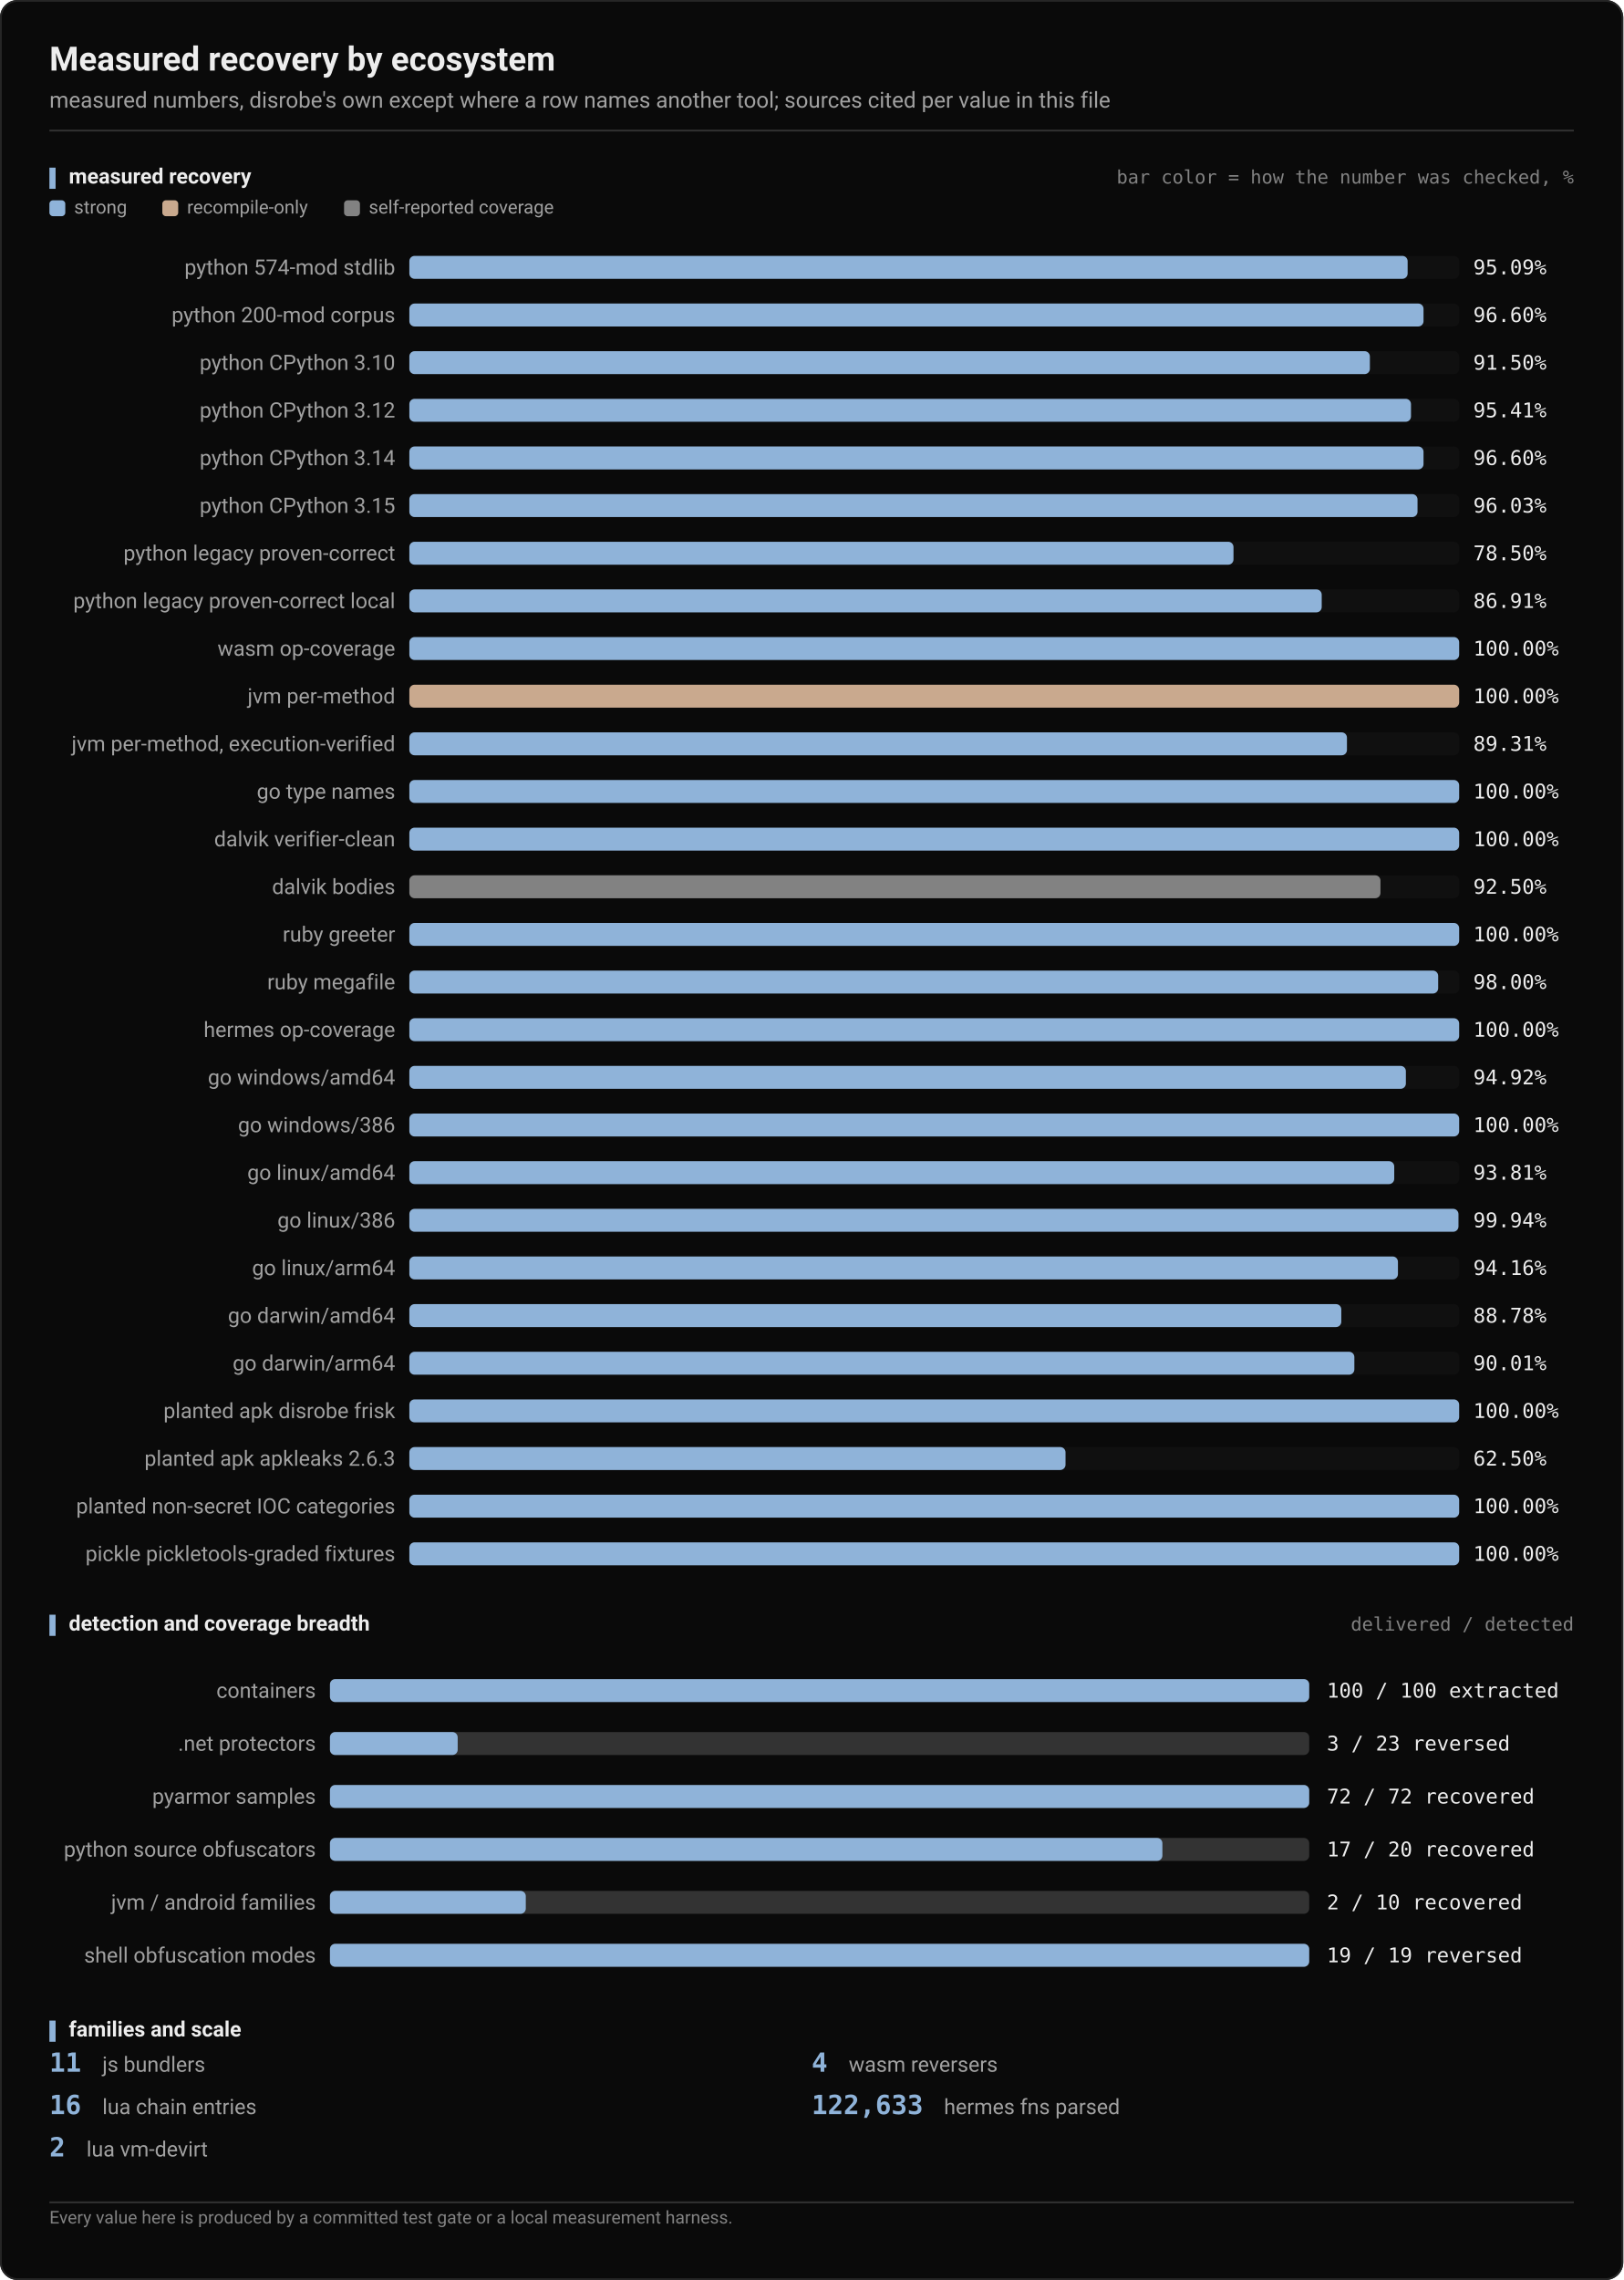
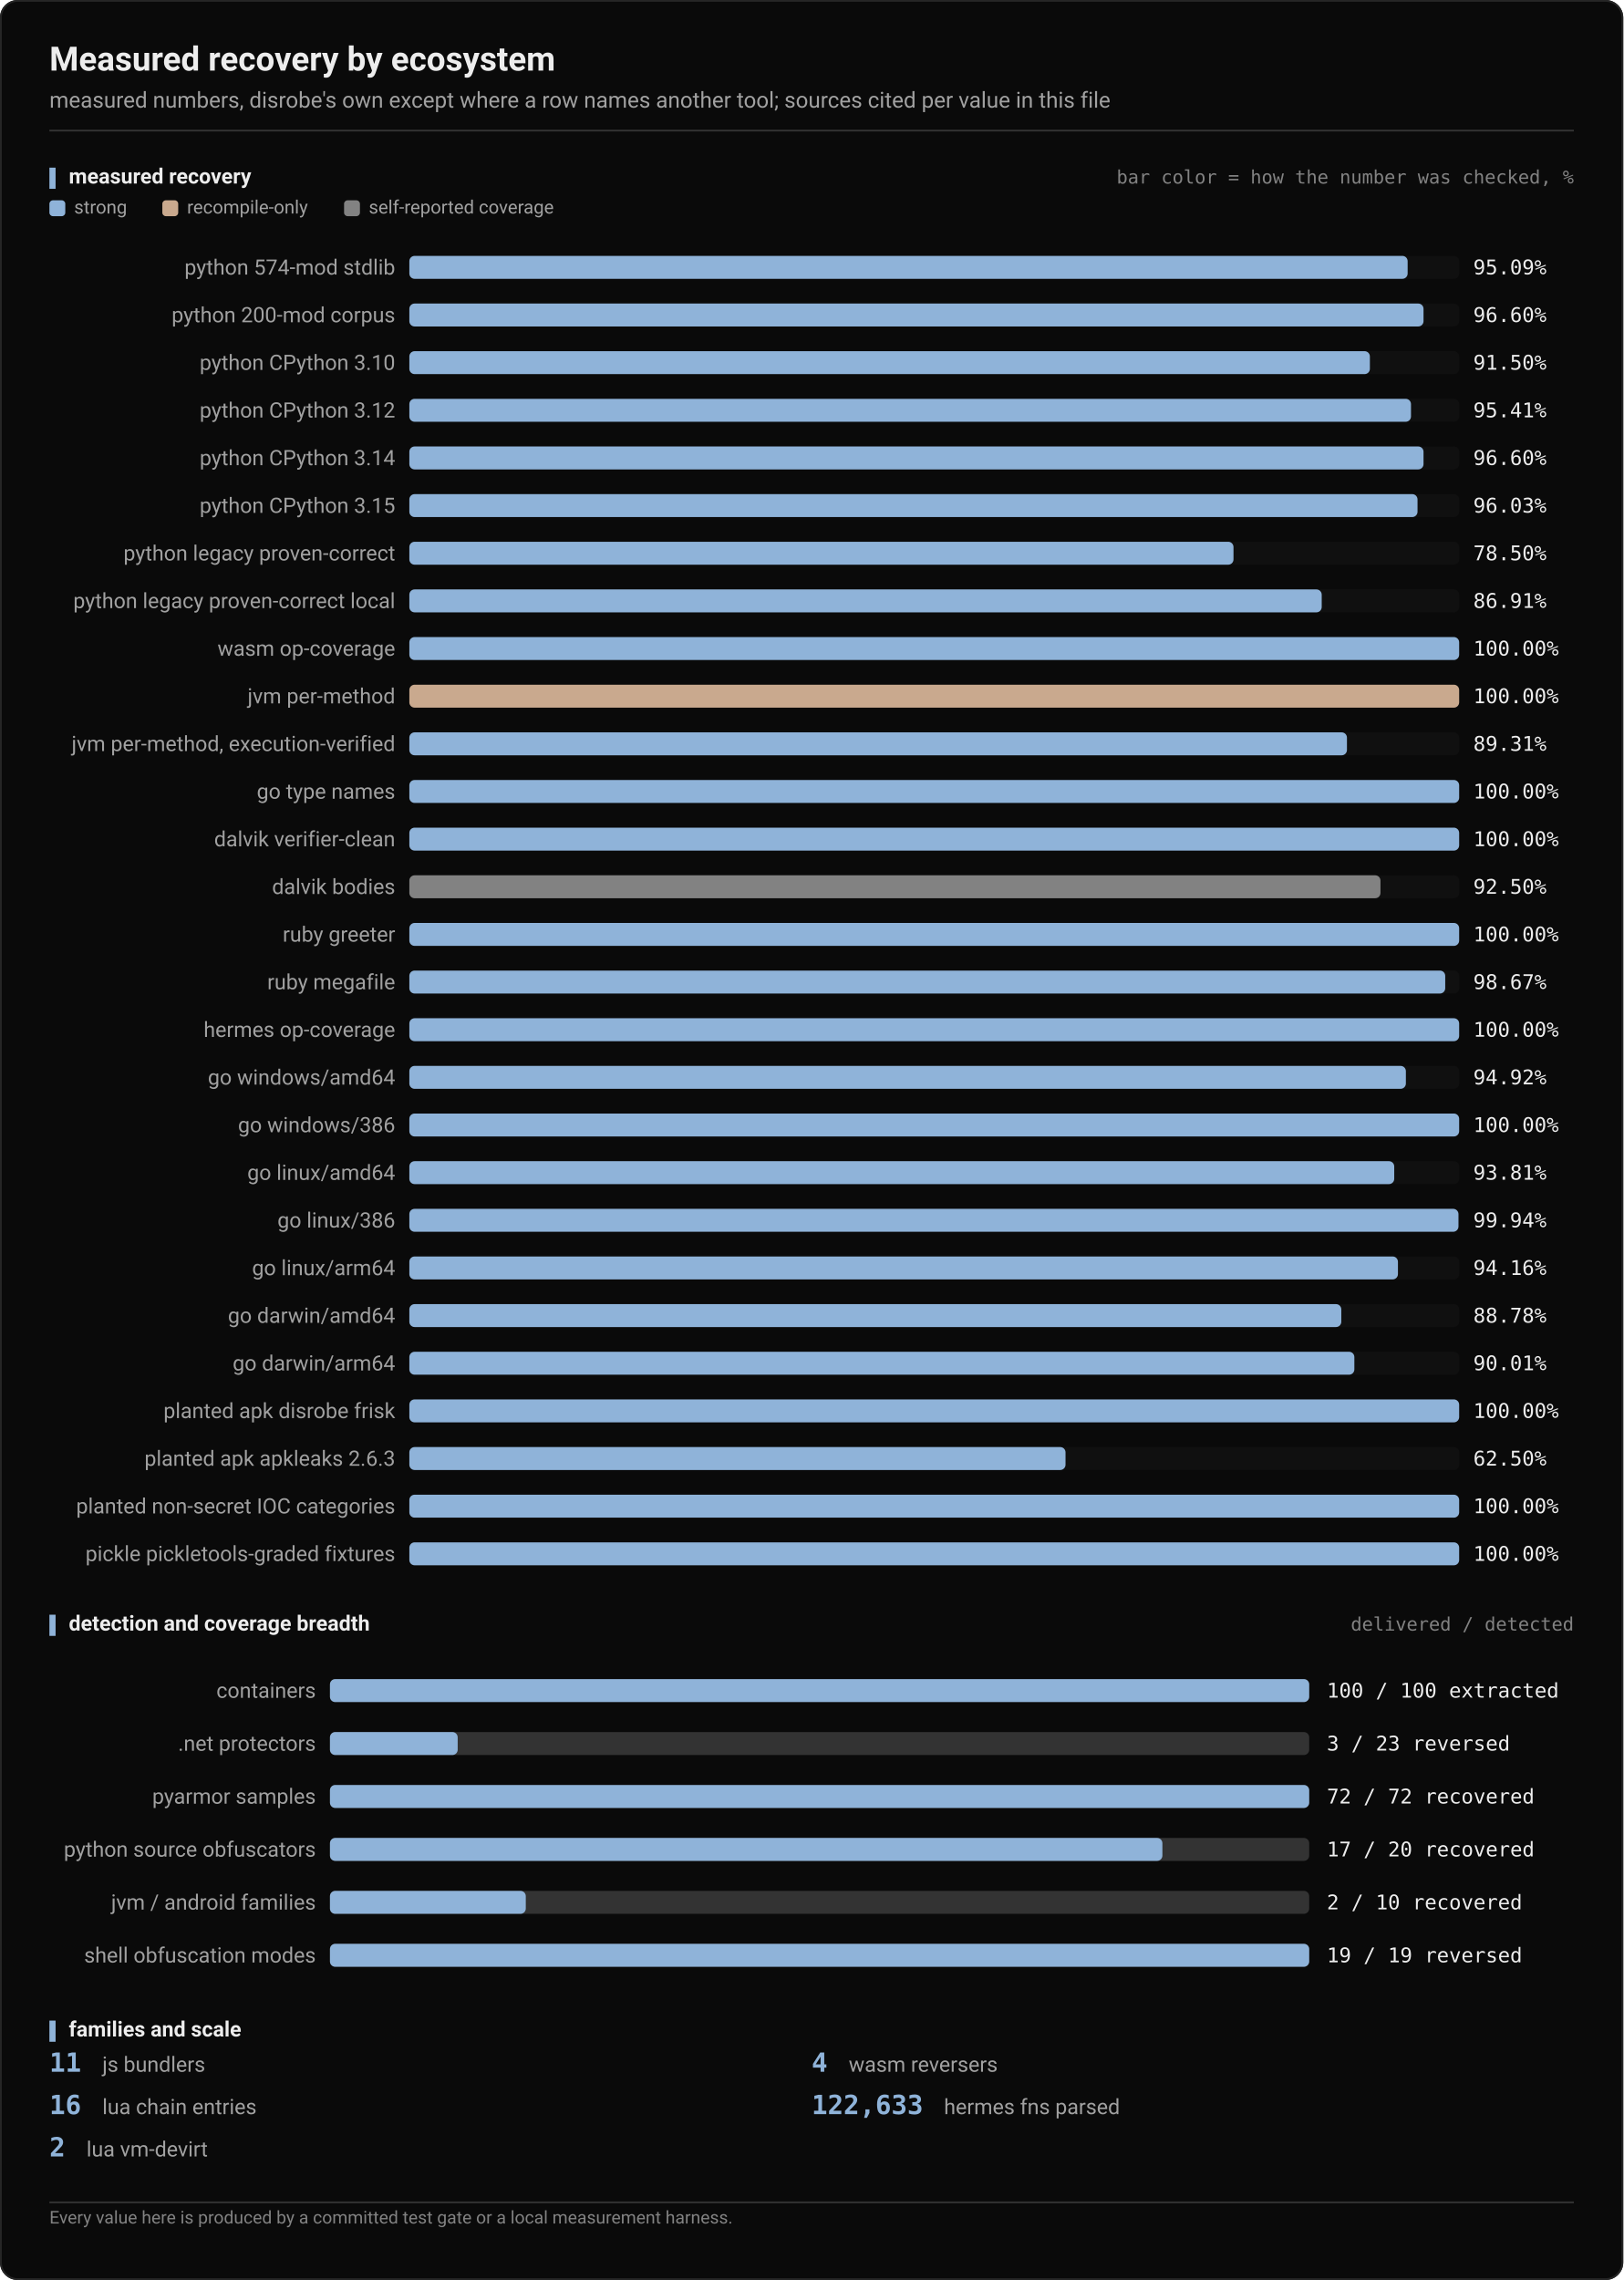
<svg xmlns="http://www.w3.org/2000/svg" width="920" height="1292" viewBox="0 0 920 1292" font-family="system-ui, -apple-system, 'Segoe UI', Roboto, Helvetica, Arial, sans-serif">
  <rect x="0" y="0" width="920" height="1292" rx="10" fill="#0a0a0a" />
  <rect x="0.5" y="0.5" width="919" height="1291" rx="9.5" fill="none" stroke="#262626" />
  <text x="28.00" y="40.00" font-size="19" fill="#ededed" font-family="system-ui, -apple-system, 'Segoe UI', Roboto, Helvetica, Arial, sans-serif" text-anchor="start" font-weight="600">Measured recovery by ecosystem</text>
  <text x="28.00" y="61.00" font-size="12.5" fill="#a1a1a1" font-family="system-ui, -apple-system, 'Segoe UI', Roboto, Helvetica, Arial, sans-serif" text-anchor="start" font-weight="400">measured numbers, disrobe's own except where a row names another tool; sources cited per value in this file</text>
  <line x1="28.00" y1="74.00" x2="892.00" y2="74.00" stroke="#333333" stroke-width="1" />
  <rect x="28.00" y="95.00" width="3.50" height="12.00" fill="#8fb3d9" />
  <text x="39.00" y="104.00" font-size="12" fill="#ededed" font-family="system-ui, -apple-system, 'Segoe UI', Roboto, Helvetica, Arial, sans-serif" text-anchor="start" font-weight="600">measured recovery</text>
  <text x="892.00" y="104.00" font-size="10.5" fill="#828282" font-family="'JetBrains Mono', ui-monospace, 'Cascadia Mono', 'Fira Code', SFMono-Regular, Menlo, Consolas, monospace" text-anchor="end" font-weight="400">bar color = how the number was checked, %</text>
  <rect x="28.00" y="113.50" width="9.00" height="9.00" rx="2.00" fill="#8fb3d9" />
  <text x="42.00" y="121.00" font-size="10.5" fill="#a1a1a1" font-family="system-ui, -apple-system, 'Segoe UI', Roboto, Helvetica, Arial, sans-serif" text-anchor="start" font-weight="400">strong</text>
  <rect x="92.00" y="113.50" width="9.00" height="9.00" rx="2.00" fill="#c9a98e" />
  <text x="106.00" y="121.00" font-size="10.5" fill="#a1a1a1" font-family="system-ui, -apple-system, 'Segoe UI', Roboto, Helvetica, Arial, sans-serif" text-anchor="start" font-weight="400">recompile-only</text>
  <rect x="195.00" y="113.50" width="9.00" height="9.00" rx="2.00" fill="#828282" />
  <text x="209.00" y="121.00" font-size="10.5" fill="#a1a1a1" font-family="system-ui, -apple-system, 'Segoe UI', Roboto, Helvetica, Arial, sans-serif" text-anchor="start" font-weight="400">self-reported coverage</text>
  <svg x="28.00" y="130.00" width="864" height="772" version="1.1" baseProfile="full" viewBox="0 0 864 772">
    <rect width="864" height="772" x="0" y="0" fill="none" />
    <text dominant-baseline="central" text-anchor="end" style="font-size:12px;font-family:system-ui, -apple-system, 'Segoe UI', Roboto, Helvetica, Arial, sans-serif;" xml:space="preserve" transform="translate(196 21.5)" fill="#a1a1a1">python 574-mod stdlib</text>
    <text dominant-baseline="central" text-anchor="end" style="font-size:12px;font-family:system-ui, -apple-system, 'Segoe UI', Roboto, Helvetica, Arial, sans-serif;" xml:space="preserve" transform="translate(196 48.5)" fill="#a1a1a1">python 200-mod corpus</text>
    <text dominant-baseline="central" text-anchor="end" style="font-size:12px;font-family:system-ui, -apple-system, 'Segoe UI', Roboto, Helvetica, Arial, sans-serif;" xml:space="preserve" transform="translate(196 75.5)" fill="#a1a1a1">python CPython 3.10</text>
    <text dominant-baseline="central" text-anchor="end" style="font-size:12px;font-family:system-ui, -apple-system, 'Segoe UI', Roboto, Helvetica, Arial, sans-serif;" xml:space="preserve" transform="translate(196 102.5)" fill="#a1a1a1">python CPython 3.12</text>
    <text dominant-baseline="central" text-anchor="end" style="font-size:12px;font-family:system-ui, -apple-system, 'Segoe UI', Roboto, Helvetica, Arial, sans-serif;" xml:space="preserve" transform="translate(196 129.5)" fill="#a1a1a1">python CPython 3.14</text>
    <text dominant-baseline="central" text-anchor="end" style="font-size:12px;font-family:system-ui, -apple-system, 'Segoe UI', Roboto, Helvetica, Arial, sans-serif;" xml:space="preserve" transform="translate(196 156.5)" fill="#a1a1a1">python CPython 3.15</text>
    <text dominant-baseline="central" text-anchor="end" style="font-size:12px;font-family:system-ui, -apple-system, 'Segoe UI', Roboto, Helvetica, Arial, sans-serif;" xml:space="preserve" transform="translate(196 183.5)" fill="#a1a1a1">python legacy proven-correct</text>
    <text dominant-baseline="central" text-anchor="end" style="font-size:12px;font-family:system-ui, -apple-system, 'Segoe UI', Roboto, Helvetica, Arial, sans-serif;" xml:space="preserve" transform="translate(196 210.5)" fill="#a1a1a1">python legacy proven-correct local</text>
    <text dominant-baseline="central" text-anchor="end" style="font-size:12px;font-family:system-ui, -apple-system, 'Segoe UI', Roboto, Helvetica, Arial, sans-serif;" xml:space="preserve" transform="translate(196 237.5)" fill="#a1a1a1">wasm op-coverage</text>
    <text dominant-baseline="central" text-anchor="end" style="font-size:12px;font-family:system-ui, -apple-system, 'Segoe UI', Roboto, Helvetica, Arial, sans-serif;" xml:space="preserve" transform="translate(196 264.5)" fill="#a1a1a1">jvm per-method</text>
    <text dominant-baseline="central" text-anchor="end" style="font-size:12px;font-family:system-ui, -apple-system, 'Segoe UI', Roboto, Helvetica, Arial, sans-serif;" xml:space="preserve" transform="translate(196 291.5)" fill="#a1a1a1">jvm per-method, execution-verified</text>
    <text dominant-baseline="central" text-anchor="end" style="font-size:12px;font-family:system-ui, -apple-system, 'Segoe UI', Roboto, Helvetica, Arial, sans-serif;" xml:space="preserve" transform="translate(196 318.5)" fill="#a1a1a1">go type names</text>
    <text dominant-baseline="central" text-anchor="end" style="font-size:12px;font-family:system-ui, -apple-system, 'Segoe UI', Roboto, Helvetica, Arial, sans-serif;" xml:space="preserve" transform="translate(196 345.5)" fill="#a1a1a1">dalvik verifier-clean</text>
    <text dominant-baseline="central" text-anchor="end" style="font-size:12px;font-family:system-ui, -apple-system, 'Segoe UI', Roboto, Helvetica, Arial, sans-serif;" xml:space="preserve" transform="translate(196 372.5)" fill="#a1a1a1">dalvik bodies</text>
    <text dominant-baseline="central" text-anchor="end" style="font-size:12px;font-family:system-ui, -apple-system, 'Segoe UI', Roboto, Helvetica, Arial, sans-serif;" xml:space="preserve" transform="translate(196 399.5)" fill="#a1a1a1">ruby greeter</text>
    <text dominant-baseline="central" text-anchor="end" style="font-size:12px;font-family:system-ui, -apple-system, 'Segoe UI', Roboto, Helvetica, Arial, sans-serif;" xml:space="preserve" transform="translate(196 426.5)" fill="#a1a1a1">ruby megafile</text>
    <text dominant-baseline="central" text-anchor="end" style="font-size:12px;font-family:system-ui, -apple-system, 'Segoe UI', Roboto, Helvetica, Arial, sans-serif;" xml:space="preserve" transform="translate(196 453.5)" fill="#a1a1a1">hermes op-coverage</text>
    <text dominant-baseline="central" text-anchor="end" style="font-size:12px;font-family:system-ui, -apple-system, 'Segoe UI', Roboto, Helvetica, Arial, sans-serif;" xml:space="preserve" transform="translate(196 480.5)" fill="#a1a1a1">go windows/amd64</text>
    <text dominant-baseline="central" text-anchor="end" style="font-size:12px;font-family:system-ui, -apple-system, 'Segoe UI', Roboto, Helvetica, Arial, sans-serif;" xml:space="preserve" transform="translate(196 507.5)" fill="#a1a1a1">go windows/386</text>
    <text dominant-baseline="central" text-anchor="end" style="font-size:12px;font-family:system-ui, -apple-system, 'Segoe UI', Roboto, Helvetica, Arial, sans-serif;" xml:space="preserve" transform="translate(196 534.5)" fill="#a1a1a1">go linux/amd64</text>
    <text dominant-baseline="central" text-anchor="end" style="font-size:12px;font-family:system-ui, -apple-system, 'Segoe UI', Roboto, Helvetica, Arial, sans-serif;" xml:space="preserve" transform="translate(196 561.5)" fill="#a1a1a1">go linux/386</text>
    <text dominant-baseline="central" text-anchor="end" style="font-size:12px;font-family:system-ui, -apple-system, 'Segoe UI', Roboto, Helvetica, Arial, sans-serif;" xml:space="preserve" transform="translate(196 588.5)" fill="#a1a1a1">go linux/arm64</text>
    <text dominant-baseline="central" text-anchor="end" style="font-size:12px;font-family:system-ui, -apple-system, 'Segoe UI', Roboto, Helvetica, Arial, sans-serif;" xml:space="preserve" transform="translate(196 615.5)" fill="#a1a1a1">go darwin/amd64</text>
    <text dominant-baseline="central" text-anchor="end" style="font-size:12px;font-family:system-ui, -apple-system, 'Segoe UI', Roboto, Helvetica, Arial, sans-serif;" xml:space="preserve" transform="translate(196 642.5)" fill="#a1a1a1">go darwin/arm64</text>
    <text dominant-baseline="central" text-anchor="end" style="font-size:12px;font-family:system-ui, -apple-system, 'Segoe UI', Roboto, Helvetica, Arial, sans-serif;" xml:space="preserve" transform="translate(196 669.5)" fill="#a1a1a1">planted apk disrobe frisk</text>
    <text dominant-baseline="central" text-anchor="end" style="font-size:12px;font-family:system-ui, -apple-system, 'Segoe UI', Roboto, Helvetica, Arial, sans-serif;" xml:space="preserve" transform="translate(196 696.5)" fill="#a1a1a1">planted apk apkleaks 2.6.3</text>
    <text dominant-baseline="central" text-anchor="end" style="font-size:12px;font-family:system-ui, -apple-system, 'Segoe UI', Roboto, Helvetica, Arial, sans-serif;" xml:space="preserve" transform="translate(196 723.5)" fill="#a1a1a1">planted non-secret IOC categories</text>
    <text dominant-baseline="central" text-anchor="end" style="font-size:12px;font-family:system-ui, -apple-system, 'Segoe UI', Roboto, Helvetica, Arial, sans-serif;" xml:space="preserve" transform="translate(196 750.5)" fill="#a1a1a1">pickle pickletools-graded fixtures</text>
    <path d="M207 15L796 15A3 3 0 0 1 799 18L799 25A3 3 0 0 1 796 28L207 28A3 3 0 0 1 204 25L204 18A3 3 0 0 1 207 15Z" fill="#101010" ecmeta_series_index="0" ecmeta_data_index="0" ecmeta_ssr_type="chart" class="zr0-cls-0" />
    <path d="M207 42L796 42A3 3 0 0 1 799 45L799 52A3 3 0 0 1 796 55L207 55A3 3 0 0 1 204 52L204 45A3 3 0 0 1 207 42Z" fill="#101010" ecmeta_series_index="0" ecmeta_data_index="1" ecmeta_ssr_type="chart" class="zr0-cls-0" />
    <path d="M207 69L796 69A3 3 0 0 1 799 72L799 79A3 3 0 0 1 796 82L207 82A3 3 0 0 1 204 79L204 72A3 3 0 0 1 207 69Z" fill="#101010" ecmeta_series_index="0" ecmeta_data_index="2" ecmeta_ssr_type="chart" class="zr0-cls-0" />
    <path d="M207 96L796 96A3 3 0 0 1 799 99L799 106A3 3 0 0 1 796 109L207 109A3 3 0 0 1 204 106L204 99A3 3 0 0 1 207 96Z" fill="#101010" ecmeta_series_index="0" ecmeta_data_index="3" ecmeta_ssr_type="chart" class="zr0-cls-0" />
    <path d="M207 123L796 123A3 3 0 0 1 799 126L799 133A3 3 0 0 1 796 136L207 136A3 3 0 0 1 204 133L204 126A3 3 0 0 1 207 123Z" fill="#101010" ecmeta_series_index="0" ecmeta_data_index="4" ecmeta_ssr_type="chart" class="zr0-cls-0" />
    <path d="M207 150L796 150A3 3 0 0 1 799 153L799 160A3 3 0 0 1 796 163L207 163A3 3 0 0 1 204 160L204 153A3 3 0 0 1 207 150Z" fill="#101010" ecmeta_series_index="0" ecmeta_data_index="5" ecmeta_ssr_type="chart" class="zr0-cls-0" />
    <path d="M207 177L796 177A3 3 0 0 1 799 180L799 187A3 3 0 0 1 796 190L207 190A3 3 0 0 1 204 187L204 180A3 3 0 0 1 207 177Z" fill="#101010" ecmeta_series_index="0" ecmeta_data_index="6" ecmeta_ssr_type="chart" class="zr0-cls-0" />
    <path d="M207 204L796 204A3 3 0 0 1 799 207L799 214A3 3 0 0 1 796 217L207 217A3 3 0 0 1 204 214L204 207A3 3 0 0 1 207 204Z" fill="#101010" ecmeta_series_index="0" ecmeta_data_index="7" ecmeta_ssr_type="chart" class="zr0-cls-0" />
    <path d="M207 231L796 231A3 3 0 0 1 799 234L799 241A3 3 0 0 1 796 244L207 244A3 3 0 0 1 204 241L204 234A3 3 0 0 1 207 231Z" fill="#101010" ecmeta_series_index="0" ecmeta_data_index="8" ecmeta_ssr_type="chart" class="zr0-cls-0" />
    <path d="M207 258L796 258A3 3 0 0 1 799 261L799 268A3 3 0 0 1 796 271L207 271A3 3 0 0 1 204 268L204 261A3 3 0 0 1 207 258Z" fill="#101010" ecmeta_series_index="0" ecmeta_data_index="9" ecmeta_ssr_type="chart" class="zr0-cls-0" />
    <path d="M207 285L796 285A3 3 0 0 1 799 288L799 295A3 3 0 0 1 796 298L207 298A3 3 0 0 1 204 295L204 288A3 3 0 0 1 207 285Z" fill="#101010" ecmeta_series_index="0" ecmeta_data_index="10" ecmeta_ssr_type="chart" class="zr0-cls-0" />
    <path d="M207 312L796 312A3 3 0 0 1 799 315L799 322A3 3 0 0 1 796 325L207 325A3 3 0 0 1 204 322L204 315A3 3 0 0 1 207 312Z" fill="#101010" ecmeta_series_index="0" ecmeta_data_index="11" ecmeta_ssr_type="chart" class="zr0-cls-0" />
    <path d="M207 339L796 339A3 3 0 0 1 799 342L799 349A3 3 0 0 1 796 352L207 352A3 3 0 0 1 204 349L204 342A3 3 0 0 1 207 339Z" fill="#101010" ecmeta_series_index="0" ecmeta_data_index="12" ecmeta_ssr_type="chart" class="zr0-cls-0" />
    <path d="M207 366L796 366A3 3 0 0 1 799 369L799 376A3 3 0 0 1 796 379L207 379A3 3 0 0 1 204 376L204 369A3 3 0 0 1 207 366Z" fill="#101010" ecmeta_series_index="0" ecmeta_data_index="13" ecmeta_ssr_type="chart" class="zr0-cls-0" />
    <path d="M207 393L796 393A3 3 0 0 1 799 396L799 403A3 3 0 0 1 796 406L207 406A3 3 0 0 1 204 403L204 396A3 3 0 0 1 207 393Z" fill="#101010" ecmeta_series_index="0" ecmeta_data_index="14" ecmeta_ssr_type="chart" class="zr0-cls-0" />
    <path d="M207 420L796 420A3 3 0 0 1 799 423L799 430A3 3 0 0 1 796 433L207 433A3 3 0 0 1 204 430L204 423A3 3 0 0 1 207 420Z" fill="#101010" ecmeta_series_index="0" ecmeta_data_index="15" ecmeta_ssr_type="chart" class="zr0-cls-0" />
    <path d="M207 447L796 447A3 3 0 0 1 799 450L799 457A3 3 0 0 1 796 460L207 460A3 3 0 0 1 204 457L204 450A3 3 0 0 1 207 447Z" fill="#101010" ecmeta_series_index="0" ecmeta_data_index="16" ecmeta_ssr_type="chart" class="zr0-cls-0" />
    <path d="M207 474L796 474A3 3 0 0 1 799 477L799 484A3 3 0 0 1 796 487L207 487A3 3 0 0 1 204 484L204 477A3 3 0 0 1 207 474Z" fill="#101010" ecmeta_series_index="0" ecmeta_data_index="17" ecmeta_ssr_type="chart" class="zr0-cls-0" />
    <path d="M207 501L796 501A3 3 0 0 1 799 504L799 511A3 3 0 0 1 796 514L207 514A3 3 0 0 1 204 511L204 504A3 3 0 0 1 207 501Z" fill="#101010" ecmeta_series_index="0" ecmeta_data_index="18" ecmeta_ssr_type="chart" class="zr0-cls-0" />
    <path d="M207 528L796 528A3 3 0 0 1 799 531L799 538A3 3 0 0 1 796 541L207 541A3 3 0 0 1 204 538L204 531A3 3 0 0 1 207 528Z" fill="#101010" ecmeta_series_index="0" ecmeta_data_index="19" ecmeta_ssr_type="chart" class="zr0-cls-0" />
    <path d="M207 555L796 555A3 3 0 0 1 799 558L799 565A3 3 0 0 1 796 568L207 568A3 3 0 0 1 204 565L204 558A3 3 0 0 1 207 555Z" fill="#101010" ecmeta_series_index="0" ecmeta_data_index="20" ecmeta_ssr_type="chart" class="zr0-cls-0" />
    <path d="M207 582L796 582A3 3 0 0 1 799 585L799 592A3 3 0 0 1 796 595L207 595A3 3 0 0 1 204 592L204 585A3 3 0 0 1 207 582Z" fill="#101010" ecmeta_series_index="0" ecmeta_data_index="21" ecmeta_ssr_type="chart" class="zr0-cls-0" />
    <path d="M207 609L796 609A3 3 0 0 1 799 612L799 619A3 3 0 0 1 796 622L207 622A3 3 0 0 1 204 619L204 612A3 3 0 0 1 207 609Z" fill="#101010" ecmeta_series_index="0" ecmeta_data_index="22" ecmeta_ssr_type="chart" class="zr0-cls-0" />
    <path d="M207 636L796 636A3 3 0 0 1 799 639L799 646A3 3 0 0 1 796 649L207 649A3 3 0 0 1 204 646L204 639A3 3 0 0 1 207 636Z" fill="#101010" ecmeta_series_index="0" ecmeta_data_index="23" ecmeta_ssr_type="chart" class="zr0-cls-0" />
    <path d="M207 663L796 663A3 3 0 0 1 799 666L799 673A3 3 0 0 1 796 676L207 676A3 3 0 0 1 204 673L204 666A3 3 0 0 1 207 663Z" fill="#101010" ecmeta_series_index="0" ecmeta_data_index="24" ecmeta_ssr_type="chart" class="zr0-cls-0" />
    <path d="M207 690L796 690A3 3 0 0 1 799 693L799 700A3 3 0 0 1 796 703L207 703A3 3 0 0 1 204 700L204 693A3 3 0 0 1 207 690Z" fill="#101010" ecmeta_series_index="0" ecmeta_data_index="25" ecmeta_ssr_type="chart" class="zr0-cls-0" />
    <path d="M207 717L796 717A3 3 0 0 1 799 720L799 727A3 3 0 0 1 796 730L207 730A3 3 0 0 1 204 727L204 720A3 3 0 0 1 207 717Z" fill="#101010" ecmeta_series_index="0" ecmeta_data_index="26" ecmeta_ssr_type="chart" class="zr0-cls-0" />
    <path d="M207 744L796 744A3 3 0 0 1 799 747L799 754A3 3 0 0 1 796 757L207 757A3 3 0 0 1 204 754L204 747A3 3 0 0 1 207 744Z" fill="#101010" ecmeta_series_index="0" ecmeta_data_index="27" ecmeta_ssr_type="chart" class="zr0-cls-0" />
    <text dominant-baseline="central" text-anchor="start" style="font-size:11.5px;font-family:'JetBrains Mono', ui-monospace, 'Cascadia Mono', 'Fira Code', SFMono-Regular, Menlo, Consolas, monospace;font-weight:500;" transform="translate(807 21.5)" fill="#ededed">95.09%</text>
    <text dominant-baseline="central" text-anchor="start" style="font-size:11.5px;font-family:'JetBrains Mono', ui-monospace, 'Cascadia Mono', 'Fira Code', SFMono-Regular, Menlo, Consolas, monospace;font-weight:500;" transform="translate(807 48.5)" fill="#ededed">96.60%</text>
    <text dominant-baseline="central" text-anchor="start" style="font-size:11.5px;font-family:'JetBrains Mono', ui-monospace, 'Cascadia Mono', 'Fira Code', SFMono-Regular, Menlo, Consolas, monospace;font-weight:500;" transform="translate(807 75.5)" fill="#ededed">91.50%</text>
    <text dominant-baseline="central" text-anchor="start" style="font-size:11.5px;font-family:'JetBrains Mono', ui-monospace, 'Cascadia Mono', 'Fira Code', SFMono-Regular, Menlo, Consolas, monospace;font-weight:500;" transform="translate(807 102.5)" fill="#ededed">95.41%</text>
    <text dominant-baseline="central" text-anchor="start" style="font-size:11.5px;font-family:'JetBrains Mono', ui-monospace, 'Cascadia Mono', 'Fira Code', SFMono-Regular, Menlo, Consolas, monospace;font-weight:500;" transform="translate(807 129.5)" fill="#ededed">96.60%</text>
    <text dominant-baseline="central" text-anchor="start" style="font-size:11.5px;font-family:'JetBrains Mono', ui-monospace, 'Cascadia Mono', 'Fira Code', SFMono-Regular, Menlo, Consolas, monospace;font-weight:500;" transform="translate(807 156.5)" fill="#ededed">96.03%</text>
    <text dominant-baseline="central" text-anchor="start" style="font-size:11.5px;font-family:'JetBrains Mono', ui-monospace, 'Cascadia Mono', 'Fira Code', SFMono-Regular, Menlo, Consolas, monospace;font-weight:500;" transform="translate(807 183.5)" fill="#ededed">78.50%</text>
    <text dominant-baseline="central" text-anchor="start" style="font-size:11.5px;font-family:'JetBrains Mono', ui-monospace, 'Cascadia Mono', 'Fira Code', SFMono-Regular, Menlo, Consolas, monospace;font-weight:500;" transform="translate(807 210.5)" fill="#ededed">86.91%</text>
    <text dominant-baseline="central" text-anchor="start" style="font-size:11.5px;font-family:'JetBrains Mono', ui-monospace, 'Cascadia Mono', 'Fira Code', SFMono-Regular, Menlo, Consolas, monospace;font-weight:500;" transform="translate(807 237.5)" fill="#ededed">100.00%</text>
    <text dominant-baseline="central" text-anchor="start" style="font-size:11.5px;font-family:'JetBrains Mono', ui-monospace, 'Cascadia Mono', 'Fira Code', SFMono-Regular, Menlo, Consolas, monospace;font-weight:500;" transform="translate(807 264.5)" fill="#ededed">100.00%</text>
    <text dominant-baseline="central" text-anchor="start" style="font-size:11.5px;font-family:'JetBrains Mono', ui-monospace, 'Cascadia Mono', 'Fira Code', SFMono-Regular, Menlo, Consolas, monospace;font-weight:500;" transform="translate(807 291.5)" fill="#ededed">89.31%</text>
    <text dominant-baseline="central" text-anchor="start" style="font-size:11.5px;font-family:'JetBrains Mono', ui-monospace, 'Cascadia Mono', 'Fira Code', SFMono-Regular, Menlo, Consolas, monospace;font-weight:500;" transform="translate(807 318.5)" fill="#ededed">100.00%</text>
    <text dominant-baseline="central" text-anchor="start" style="font-size:11.5px;font-family:'JetBrains Mono', ui-monospace, 'Cascadia Mono', 'Fira Code', SFMono-Regular, Menlo, Consolas, monospace;font-weight:500;" transform="translate(807 345.5)" fill="#ededed">100.00%</text>
    <text dominant-baseline="central" text-anchor="start" style="font-size:11.5px;font-family:'JetBrains Mono', ui-monospace, 'Cascadia Mono', 'Fira Code', SFMono-Regular, Menlo, Consolas, monospace;font-weight:500;" transform="translate(807 372.5)" fill="#ededed">92.50%</text>
    <text dominant-baseline="central" text-anchor="start" style="font-size:11.5px;font-family:'JetBrains Mono', ui-monospace, 'Cascadia Mono', 'Fira Code', SFMono-Regular, Menlo, Consolas, monospace;font-weight:500;" transform="translate(807 399.5)" fill="#ededed">100.00%</text>
-     <text dominant-baseline="central" text-anchor="start" style="font-size:11.5px;font-family:'JetBrains Mono', ui-monospace, 'Cascadia Mono', 'Fira Code', SFMono-Regular, Menlo, Consolas, monospace;font-weight:500;" transform="translate(807 426.5)" fill="#ededed">98.00%</text>
+     <text dominant-baseline="central" text-anchor="start" style="font-size:11.5px;font-family:'JetBrains Mono', ui-monospace, 'Cascadia Mono', 'Fira Code', SFMono-Regular, Menlo, Consolas, monospace;font-weight:500;" transform="translate(807 426.5)" fill="#ededed">98.67%</text>
    <text dominant-baseline="central" text-anchor="start" style="font-size:11.5px;font-family:'JetBrains Mono', ui-monospace, 'Cascadia Mono', 'Fira Code', SFMono-Regular, Menlo, Consolas, monospace;font-weight:500;" transform="translate(807 453.5)" fill="#ededed">100.00%</text>
    <text dominant-baseline="central" text-anchor="start" style="font-size:11.5px;font-family:'JetBrains Mono', ui-monospace, 'Cascadia Mono', 'Fira Code', SFMono-Regular, Menlo, Consolas, monospace;font-weight:500;" transform="translate(807 480.5)" fill="#ededed">94.92%</text>
    <text dominant-baseline="central" text-anchor="start" style="font-size:11.5px;font-family:'JetBrains Mono', ui-monospace, 'Cascadia Mono', 'Fira Code', SFMono-Regular, Menlo, Consolas, monospace;font-weight:500;" transform="translate(807 507.5)" fill="#ededed">100.00%</text>
    <text dominant-baseline="central" text-anchor="start" style="font-size:11.5px;font-family:'JetBrains Mono', ui-monospace, 'Cascadia Mono', 'Fira Code', SFMono-Regular, Menlo, Consolas, monospace;font-weight:500;" transform="translate(807 534.5)" fill="#ededed">93.81%</text>
    <text dominant-baseline="central" text-anchor="start" style="font-size:11.5px;font-family:'JetBrains Mono', ui-monospace, 'Cascadia Mono', 'Fira Code', SFMono-Regular, Menlo, Consolas, monospace;font-weight:500;" transform="translate(807 561.5)" fill="#ededed">99.94%</text>
    <text dominant-baseline="central" text-anchor="start" style="font-size:11.5px;font-family:'JetBrains Mono', ui-monospace, 'Cascadia Mono', 'Fira Code', SFMono-Regular, Menlo, Consolas, monospace;font-weight:500;" transform="translate(807 588.5)" fill="#ededed">94.16%</text>
    <text dominant-baseline="central" text-anchor="start" style="font-size:11.5px;font-family:'JetBrains Mono', ui-monospace, 'Cascadia Mono', 'Fira Code', SFMono-Regular, Menlo, Consolas, monospace;font-weight:500;" transform="translate(807 615.5)" fill="#ededed">88.78%</text>
    <text dominant-baseline="central" text-anchor="start" style="font-size:11.5px;font-family:'JetBrains Mono', ui-monospace, 'Cascadia Mono', 'Fira Code', SFMono-Regular, Menlo, Consolas, monospace;font-weight:500;" transform="translate(807 642.5)" fill="#ededed">90.01%</text>
    <text dominant-baseline="central" text-anchor="start" style="font-size:11.5px;font-family:'JetBrains Mono', ui-monospace, 'Cascadia Mono', 'Fira Code', SFMono-Regular, Menlo, Consolas, monospace;font-weight:500;" transform="translate(807 669.5)" fill="#ededed">100.00%</text>
    <text dominant-baseline="central" text-anchor="start" style="font-size:11.5px;font-family:'JetBrains Mono', ui-monospace, 'Cascadia Mono', 'Fira Code', SFMono-Regular, Menlo, Consolas, monospace;font-weight:500;" transform="translate(807 696.5)" fill="#ededed">62.50%</text>
    <text dominant-baseline="central" text-anchor="start" style="font-size:11.5px;font-family:'JetBrains Mono', ui-monospace, 'Cascadia Mono', 'Fira Code', SFMono-Regular, Menlo, Consolas, monospace;font-weight:500;" transform="translate(807 723.5)" fill="#ededed">100.00%</text>
    <text dominant-baseline="central" text-anchor="start" style="font-size:11.5px;font-family:'JetBrains Mono', ui-monospace, 'Cascadia Mono', 'Fira Code', SFMono-Regular, Menlo, Consolas, monospace;font-weight:500;" transform="translate(807 750.5)" fill="#ededed">100.00%</text>
    <path d="M207 15L766.8 15A3 3 0 0 1 769.8 18L769.8 25A3 3 0 0 1 766.8 28L207 28A3 3 0 0 1 204 25L204 18A3 3 0 0 1 207 15Z" fill="#8fb3d9" ecmeta_series_index="1" ecmeta_data_index="0" ecmeta_ssr_type="chart" class="zr0-cls-1" />
    <path d="M207 42L775.8 42A3 3 0 0 1 778.8 45L778.8 52A3 3 0 0 1 775.8 55L207 55A3 3 0 0 1 204 52L204 45A3 3 0 0 1 207 42Z" fill="#8fb3d9" ecmeta_series_index="1" ecmeta_data_index="1" ecmeta_ssr_type="chart" class="zr0-cls-1" />
    <path d="M207 69L745.4 69A3 3 0 0 1 748.4 72L748.4 79A3 3 0 0 1 745.4 82L207 82A3 3 0 0 1 204 79L204 72A3 3 0 0 1 207 69Z" fill="#8fb3d9" ecmeta_series_index="1" ecmeta_data_index="2" ecmeta_ssr_type="chart" class="zr0-cls-1" />
    <path d="M207 96L768.7 96A3 3 0 0 1 771.7 99L771.7 106A3 3 0 0 1 768.7 109L207 109A3 3 0 0 1 204 106L204 99A3 3 0 0 1 207 96Z" fill="#8fb3d9" ecmeta_series_index="1" ecmeta_data_index="3" ecmeta_ssr_type="chart" class="zr0-cls-1" />
    <path d="M207 123L775.8 123A3 3 0 0 1 778.8 126L778.8 133A3 3 0 0 1 775.8 136L207 136A3 3 0 0 1 204 133L204 126A3 3 0 0 1 207 123Z" fill="#8fb3d9" ecmeta_series_index="1" ecmeta_data_index="4" ecmeta_ssr_type="chart" class="zr0-cls-1" />
    <path d="M207 150L772.4 150A3 3 0 0 1 775.4 153L775.4 160A3 3 0 0 1 772.4 163L207 163A3 3 0 0 1 204 160L204 153A3 3 0 0 1 207 150Z" fill="#8fb3d9" ecmeta_series_index="1" ecmeta_data_index="5" ecmeta_ssr_type="chart" class="zr0-cls-1" />
    <path d="M207 177L668.1 177A3 3 0 0 1 671.1 180L671.1 187A3 3 0 0 1 668.1 190L207 190A3 3 0 0 1 204 187L204 180A3 3 0 0 1 207 177Z" fill="#8fb3d9" ecmeta_series_index="1" ecmeta_data_index="6" ecmeta_ssr_type="chart" class="zr0-cls-1" />
    <path d="M207 204L718.1 204A3 3 0 0 1 721.1 207L721.1 214A3 3 0 0 1 718.1 217L207 217A3 3 0 0 1 204 214L204 207A3 3 0 0 1 207 204Z" fill="#8fb3d9" ecmeta_series_index="1" ecmeta_data_index="7" ecmeta_ssr_type="chart" class="zr0-cls-1" />
    <path d="M207 231L796 231A3 3 0 0 1 799 234L799 241A3 3 0 0 1 796 244L207 244A3 3 0 0 1 204 241L204 234A3 3 0 0 1 207 231Z" fill="#8fb3d9" ecmeta_series_index="1" ecmeta_data_index="8" ecmeta_ssr_type="chart" class="zr0-cls-1" />
    <path d="M207 258L796 258A3 3 0 0 1 799 261L799 268A3 3 0 0 1 796 271L207 271A3 3 0 0 1 204 268L204 261A3 3 0 0 1 207 258Z" fill="#c9a98e" ecmeta_series_index="1" ecmeta_data_index="9" ecmeta_ssr_type="chart" class="zr0-cls-2" />
    <path d="M207 285L732.4 285A3 3 0 0 1 735.4 288L735.4 295A3 3 0 0 1 732.4 298L207 298A3 3 0 0 1 204 295L204 288A3 3 0 0 1 207 285Z" fill="#8fb3d9" ecmeta_series_index="1" ecmeta_data_index="10" ecmeta_ssr_type="chart" class="zr0-cls-1" />
    <path d="M207 312L796 312A3 3 0 0 1 799 315L799 322A3 3 0 0 1 796 325L207 325A3 3 0 0 1 204 322L204 315A3 3 0 0 1 207 312Z" fill="#8fb3d9" ecmeta_series_index="1" ecmeta_data_index="11" ecmeta_ssr_type="chart" class="zr0-cls-1" />
    <path d="M207 339L796 339A3 3 0 0 1 799 342L799 349A3 3 0 0 1 796 352L207 352A3 3 0 0 1 204 349L204 342A3 3 0 0 1 207 339Z" fill="#8fb3d9" ecmeta_series_index="1" ecmeta_data_index="12" ecmeta_ssr_type="chart" class="zr0-cls-1" />
    <path d="M207 366L751.4 366A3 3 0 0 1 754.4 369L754.4 376A3 3 0 0 1 751.4 379L207 379A3 3 0 0 1 204 376L204 369A3 3 0 0 1 207 366Z" fill="#828282" ecmeta_series_index="1" ecmeta_data_index="13" ecmeta_ssr_type="chart" class="zr0-cls-3" />
    <path d="M207 393L796 393A3 3 0 0 1 799 396L799 403A3 3 0 0 1 796 406L207 406A3 3 0 0 1 204 403L204 396A3 3 0 0 1 207 393Z" fill="#8fb3d9" ecmeta_series_index="1" ecmeta_data_index="14" ecmeta_ssr_type="chart" class="zr0-cls-1" />
-     <path d="M207 420L784.1 420A3 3 0 0 1 787.1 423L787.1 430A3 3 0 0 1 784.1 433L207 433A3 3 0 0 1 204 430L204 423A3 3 0 0 1 207 420Z" fill="#8fb3d9" ecmeta_series_index="1" ecmeta_data_index="15" ecmeta_ssr_type="chart" class="zr0-cls-1" />
+     <path d="M207 420L788.1 420A3 3 0 0 1 791.1 423L791.1 430A3 3 0 0 1 788.1 433L207 433A3 3 0 0 1 204 430L204 423A3 3 0 0 1 207 420Z" fill="#8fb3d9" ecmeta_series_index="1" ecmeta_data_index="15" ecmeta_ssr_type="chart" class="zr0-cls-1" />
    <path d="M207 447L796 447A3 3 0 0 1 799 450L799 457A3 3 0 0 1 796 460L207 460A3 3 0 0 1 204 457L204 450A3 3 0 0 1 207 447Z" fill="#8fb3d9" ecmeta_series_index="1" ecmeta_data_index="16" ecmeta_ssr_type="chart" class="zr0-cls-1" />
    <path d="M207 474L765.8 474A3 3 0 0 1 768.8 477L768.8 484A3 3 0 0 1 765.8 487L207 487A3 3 0 0 1 204 484L204 477A3 3 0 0 1 207 474Z" fill="#8fb3d9" ecmeta_series_index="1" ecmeta_data_index="17" ecmeta_ssr_type="chart" class="zr0-cls-1" />
    <path d="M207 501L796 501A3 3 0 0 1 799 504L799 511A3 3 0 0 1 796 514L207 514A3 3 0 0 1 204 511L204 504A3 3 0 0 1 207 501Z" fill="#8fb3d9" ecmeta_series_index="1" ecmeta_data_index="18" ecmeta_ssr_type="chart" class="zr0-cls-1" />
    <path d="M207 528L759.2 528A3 3 0 0 1 762.2 531L762.2 538A3 3 0 0 1 759.2 541L207 541A3 3 0 0 1 204 538L204 531A3 3 0 0 1 207 528Z" fill="#8fb3d9" ecmeta_series_index="1" ecmeta_data_index="19" ecmeta_ssr_type="chart" class="zr0-cls-1" />
    <path d="M207 555L795.6 555A3 3 0 0 1 798.6 558L798.6 565A3 3 0 0 1 795.6 568L207 568A3 3 0 0 1 204 565L204 558A3 3 0 0 1 207 555Z" fill="#8fb3d9" ecmeta_series_index="1" ecmeta_data_index="20" ecmeta_ssr_type="chart" class="zr0-cls-1" />
    <path d="M207 582L761.3 582A3 3 0 0 1 764.3 585L764.3 592A3 3 0 0 1 761.3 595L207 595A3 3 0 0 1 204 592L204 585A3 3 0 0 1 207 582Z" fill="#8fb3d9" ecmeta_series_index="1" ecmeta_data_index="21" ecmeta_ssr_type="chart" class="zr0-cls-1" />
    <path d="M207 609L729.2 609A3 3 0 0 1 732.2 612L732.2 619A3 3 0 0 1 729.2 622L207 622A3 3 0 0 1 204 619L204 612A3 3 0 0 1 207 609Z" fill="#8fb3d9" ecmeta_series_index="1" ecmeta_data_index="22" ecmeta_ssr_type="chart" class="zr0-cls-1" />
    <path d="M207 636L736.6 636A3 3 0 0 1 739.6 639L739.6 646A3 3 0 0 1 736.6 649L207 649A3 3 0 0 1 204 646L204 639A3 3 0 0 1 207 636Z" fill="#8fb3d9" ecmeta_series_index="1" ecmeta_data_index="23" ecmeta_ssr_type="chart" class="zr0-cls-1" />
    <path d="M207 663L796 663A3 3 0 0 1 799 666L799 673A3 3 0 0 1 796 676L207 676A3 3 0 0 1 204 673L204 666A3 3 0 0 1 207 663Z" fill="#8fb3d9" ecmeta_series_index="1" ecmeta_data_index="24" ecmeta_ssr_type="chart" class="zr0-cls-1" />
    <path d="M207 690L572.9 690A3 3 0 0 1 575.9 693L575.9 700A3 3 0 0 1 572.9 703L207 703A3 3 0 0 1 204 700L204 693A3 3 0 0 1 207 690Z" fill="#8fb3d9" ecmeta_series_index="1" ecmeta_data_index="25" ecmeta_ssr_type="chart" class="zr0-cls-1" />
    <path d="M207 717L796 717A3 3 0 0 1 799 720L799 727A3 3 0 0 1 796 730L207 730A3 3 0 0 1 204 727L204 720A3 3 0 0 1 207 717Z" fill="#8fb3d9" ecmeta_series_index="1" ecmeta_data_index="26" ecmeta_ssr_type="chart" class="zr0-cls-1" />
    <path d="M207 744L796 744A3 3 0 0 1 799 747L799 754A3 3 0 0 1 796 757L207 757A3 3 0 0 1 204 754L204 747A3 3 0 0 1 207 744Z" fill="#8fb3d9" ecmeta_series_index="1" ecmeta_data_index="27" ecmeta_ssr_type="chart" class="zr0-cls-1" />
    <style>
.zr0-cls-0:hover {
cursor:pointer;
fill:rgba(17,17,17,1);
}
.zr0-cls-1:hover {
cursor:pointer;
fill:rgba(157,196,238,1);
}
.zr0-cls-2:hover {
cursor:pointer;
fill:rgba(221,185,156,1);
}
.zr0-cls-3:hover {
cursor:pointer;
fill:rgba(143,143,143,1);
}



</style>
  </svg>
  <rect x="28.00" y="915.00" width="3.50" height="12.00" fill="#8fb3d9" />
  <text x="39.00" y="924.00" font-size="12" fill="#ededed" font-family="system-ui, -apple-system, 'Segoe UI', Roboto, Helvetica, Arial, sans-serif" text-anchor="start" font-weight="600">detection and coverage breadth</text>
  <text x="892.00" y="924.00" font-size="10.5" fill="#828282" font-family="'JetBrains Mono', ui-monospace, 'Cascadia Mono', 'Fira Code', SFMono-Regular, Menlo, Consolas, monospace" text-anchor="end" font-weight="400">delivered / detected</text>
  <svg x="28.00" y="936.00" width="864" height="194" version="1.1" baseProfile="full" viewBox="0 0 864 194">
    <rect width="864" height="194" x="0" y="0" fill="none" />
    <text dominant-baseline="central" text-anchor="end" style="font-size:12px;font-family:system-ui, -apple-system, 'Segoe UI', Roboto, Helvetica, Arial, sans-serif;" transform="translate(151 22)" fill="#a1a1a1">containers</text>
    <text dominant-baseline="central" text-anchor="end" style="font-size:12px;font-family:system-ui, -apple-system, 'Segoe UI', Roboto, Helvetica, Arial, sans-serif;" xml:space="preserve" transform="translate(151 52)" fill="#a1a1a1">.net protectors</text>
    <text dominant-baseline="central" text-anchor="end" style="font-size:12px;font-family:system-ui, -apple-system, 'Segoe UI', Roboto, Helvetica, Arial, sans-serif;" xml:space="preserve" transform="translate(151 82)" fill="#a1a1a1">pyarmor samples</text>
    <text dominant-baseline="central" text-anchor="end" style="font-size:12px;font-family:system-ui, -apple-system, 'Segoe UI', Roboto, Helvetica, Arial, sans-serif;" xml:space="preserve" transform="translate(151 112)" fill="#a1a1a1">python source obfuscators</text>
    <text dominant-baseline="central" text-anchor="end" style="font-size:12px;font-family:system-ui, -apple-system, 'Segoe UI', Roboto, Helvetica, Arial, sans-serif;" xml:space="preserve" transform="translate(151 142)" fill="#a1a1a1">jvm / android families</text>
    <text dominant-baseline="central" text-anchor="end" style="font-size:12px;font-family:system-ui, -apple-system, 'Segoe UI', Roboto, Helvetica, Arial, sans-serif;" xml:space="preserve" transform="translate(151 172)" fill="#a1a1a1">shell obfuscation modes</text>
    <path d="M162 15.5L711 15.5A3 3 0 0 1 714 18.5L714 25.5A3 3 0 0 1 711 28.5L162 28.5A3 3 0 0 1 159 25.5L159 18.5A3 3 0 0 1 162 15.5Z" fill="#333333" ecmeta_series_index="0" ecmeta_data_index="0" ecmeta_ssr_type="chart" class="zr1-cls-4" />
    <path d="M162 45.5L711 45.5A3 3 0 0 1 714 48.5L714 55.5A3 3 0 0 1 711 58.5L162 58.5A3 3 0 0 1 159 55.5L159 48.5A3 3 0 0 1 162 45.5Z" fill="#333333" ecmeta_series_index="0" ecmeta_data_index="1" ecmeta_ssr_type="chart" class="zr1-cls-4" />
    <path d="M162 75.5L711 75.5A3 3 0 0 1 714 78.5L714 85.5A3 3 0 0 1 711 88.5L162 88.5A3 3 0 0 1 159 85.5L159 78.5A3 3 0 0 1 162 75.5Z" fill="#333333" ecmeta_series_index="0" ecmeta_data_index="2" ecmeta_ssr_type="chart" class="zr1-cls-4" />
    <path d="M162 105.5L711 105.5A3 3 0 0 1 714 108.5L714 115.5A3 3 0 0 1 711 118.5L162 118.5A3 3 0 0 1 159 115.5L159 108.5A3 3 0 0 1 162 105.5Z" fill="#333333" ecmeta_series_index="0" ecmeta_data_index="3" ecmeta_ssr_type="chart" class="zr1-cls-4" />
    <path d="M162 135.5L711 135.5A3 3 0 0 1 714 138.5L714 145.5A3 3 0 0 1 711 148.5L162 148.5A3 3 0 0 1 159 145.5L159 138.5A3 3 0 0 1 162 135.5Z" fill="#333333" ecmeta_series_index="0" ecmeta_data_index="4" ecmeta_ssr_type="chart" class="zr1-cls-4" />
    <path d="M162 165.5L711 165.5A3 3 0 0 1 714 168.5L714 175.5A3 3 0 0 1 711 178.5L162 178.5A3 3 0 0 1 159 175.5L159 168.5A3 3 0 0 1 162 165.5Z" fill="#333333" ecmeta_series_index="0" ecmeta_data_index="5" ecmeta_ssr_type="chart" class="zr1-cls-4" />
    <text dominant-baseline="central" text-anchor="start" style="font-size:11.5px;font-family:'JetBrains Mono', ui-monospace, 'Cascadia Mono', 'Fira Code', SFMono-Regular, Menlo, Consolas, monospace;font-weight:500;" xml:space="preserve" transform="translate(724 22)" fill="#ededed">100 / 100 extracted</text>
    <text dominant-baseline="central" text-anchor="start" style="font-size:11.5px;font-family:'JetBrains Mono', ui-monospace, 'Cascadia Mono', 'Fira Code', SFMono-Regular, Menlo, Consolas, monospace;font-weight:500;" xml:space="preserve" transform="translate(724 52)" fill="#ededed">3 / 23 reversed</text>
    <text dominant-baseline="central" text-anchor="start" style="font-size:11.5px;font-family:'JetBrains Mono', ui-monospace, 'Cascadia Mono', 'Fira Code', SFMono-Regular, Menlo, Consolas, monospace;font-weight:500;" xml:space="preserve" transform="translate(724 82)" fill="#ededed">72 / 72 recovered</text>
    <text dominant-baseline="central" text-anchor="start" style="font-size:11.5px;font-family:'JetBrains Mono', ui-monospace, 'Cascadia Mono', 'Fira Code', SFMono-Regular, Menlo, Consolas, monospace;font-weight:500;" xml:space="preserve" transform="translate(724 112)" fill="#ededed">17 / 20 recovered</text>
    <text dominant-baseline="central" text-anchor="start" style="font-size:11.5px;font-family:'JetBrains Mono', ui-monospace, 'Cascadia Mono', 'Fira Code', SFMono-Regular, Menlo, Consolas, monospace;font-weight:500;" xml:space="preserve" transform="translate(724 142)" fill="#ededed">2 / 10 recovered</text>
    <text dominant-baseline="central" text-anchor="start" style="font-size:11.5px;font-family:'JetBrains Mono', ui-monospace, 'Cascadia Mono', 'Fira Code', SFMono-Regular, Menlo, Consolas, monospace;font-weight:500;" xml:space="preserve" transform="translate(724 172)" fill="#ededed">19 / 19 reversed</text>
    <path d="M162 15.5L711 15.5A3 3 0 0 1 714 18.5L714 25.5A3 3 0 0 1 711 28.5L162 28.5A3 3 0 0 1 159 25.5L159 18.5A3 3 0 0 1 162 15.5Z" fill="#8fb3d9" ecmeta_series_index="1" ecmeta_data_index="0" ecmeta_ssr_type="chart" class="zr1-cls-5" />
    <path d="M162 45.5L228.4 45.5A3 3 0 0 1 231.4 48.5L231.4 55.5A3 3 0 0 1 228.4 58.5L162 58.5A3 3 0 0 1 159 55.5L159 48.5A3 3 0 0 1 162 45.5Z" fill="#8fb3d9" ecmeta_series_index="1" ecmeta_data_index="1" ecmeta_ssr_type="chart" class="zr1-cls-5" />
    <path d="M162 75.5L711 75.5A3 3 0 0 1 714 78.5L714 85.5A3 3 0 0 1 711 88.5L162 88.5A3 3 0 0 1 159 85.5L159 78.5A3 3 0 0 1 162 75.5Z" fill="#8fb3d9" ecmeta_series_index="1" ecmeta_data_index="2" ecmeta_ssr_type="chart" class="zr1-cls-5" />
    <path d="M162 105.5L627.8 105.5A3 3 0 0 1 630.8 108.5L630.8 115.5A3 3 0 0 1 627.8 118.5L162 118.5A3 3 0 0 1 159 115.5L159 108.5A3 3 0 0 1 162 105.5Z" fill="#8fb3d9" ecmeta_series_index="1" ecmeta_data_index="3" ecmeta_ssr_type="chart" class="zr1-cls-5" />
    <path d="M162 135.5L267 135.5A3 3 0 0 1 270 138.5L270 145.5A3 3 0 0 1 267 148.5L162 148.5A3 3 0 0 1 159 145.5L159 138.5A3 3 0 0 1 162 135.5Z" fill="#8fb3d9" ecmeta_series_index="1" ecmeta_data_index="4" ecmeta_ssr_type="chart" class="zr1-cls-5" />
    <path d="M162 165.5L711 165.5A3 3 0 0 1 714 168.5L714 175.5A3 3 0 0 1 711 178.5L162 178.5A3 3 0 0 1 159 175.5L159 168.5A3 3 0 0 1 162 165.5Z" fill="#8fb3d9" ecmeta_series_index="1" ecmeta_data_index="5" ecmeta_ssr_type="chart" class="zr1-cls-5" />
    <style>
.zr1-cls-4:hover {
cursor:pointer;
fill:rgba(56,56,56,1);
}
.zr1-cls-5:hover {
cursor:pointer;
fill:rgba(157,196,238,1);
}



</style>
  </svg>
  <rect x="28.00" y="1145.00" width="3.50" height="12.00" fill="#8fb3d9" />
  <text x="39.00" y="1154.00" font-size="12" fill="#ededed" font-family="system-ui, -apple-system, 'Segoe UI', Roboto, Helvetica, Arial, sans-serif" text-anchor="start" font-weight="600">families and scale</text>
  <text x="28.00" y="1174.00" font-size="15" fill="#8fb3d9" font-family="'JetBrains Mono', ui-monospace, 'Cascadia Mono', 'Fira Code', SFMono-Regular, Menlo, Consolas, monospace" text-anchor="start" font-weight="600">11</text>
  <text x="58.00" y="1174.00" font-size="12" fill="#a1a1a1" font-family="system-ui, -apple-system, 'Segoe UI', Roboto, Helvetica, Arial, sans-serif" text-anchor="start" font-weight="400">js bundlers</text>
  <text x="28.00" y="1198.00" font-size="15" fill="#8fb3d9" font-family="'JetBrains Mono', ui-monospace, 'Cascadia Mono', 'Fira Code', SFMono-Regular, Menlo, Consolas, monospace" text-anchor="start" font-weight="600">16</text>
  <text x="58.00" y="1198.00" font-size="12" fill="#a1a1a1" font-family="system-ui, -apple-system, 'Segoe UI', Roboto, Helvetica, Arial, sans-serif" text-anchor="start" font-weight="400">lua chain entries</text>
  <text x="28.00" y="1222.00" font-size="15" fill="#8fb3d9" font-family="'JetBrains Mono', ui-monospace, 'Cascadia Mono', 'Fira Code', SFMono-Regular, Menlo, Consolas, monospace" text-anchor="start" font-weight="600">2</text>
  <text x="49.00" y="1222.00" font-size="12" fill="#a1a1a1" font-family="system-ui, -apple-system, 'Segoe UI', Roboto, Helvetica, Arial, sans-serif" text-anchor="start" font-weight="400">lua vm-devirt</text>
  <text x="460.00" y="1174.00" font-size="15" fill="#8fb3d9" font-family="'JetBrains Mono', ui-monospace, 'Cascadia Mono', 'Fira Code', SFMono-Regular, Menlo, Consolas, monospace" text-anchor="start" font-weight="600">4</text>
  <text x="481.00" y="1174.00" font-size="12" fill="#a1a1a1" font-family="system-ui, -apple-system, 'Segoe UI', Roboto, Helvetica, Arial, sans-serif" text-anchor="start" font-weight="400">wasm reversers</text>
  <text x="460.00" y="1198.00" font-size="15" fill="#8fb3d9" font-family="'JetBrains Mono', ui-monospace, 'Cascadia Mono', 'Fira Code', SFMono-Regular, Menlo, Consolas, monospace" text-anchor="start" font-weight="600">122,633</text>
  <text x="535.00" y="1198.00" font-size="12" fill="#a1a1a1" font-family="system-ui, -apple-system, 'Segoe UI', Roboto, Helvetica, Arial, sans-serif" text-anchor="start" font-weight="400">hermes fns parsed</text>
  <line x1="28.00" y1="1248.00" x2="892.00" y2="1248.00" stroke="#333333" stroke-width="1" />
  <text x="28.00" y="1260.00" font-size="10" fill="#828282" font-family="system-ui, -apple-system, 'Segoe UI', Roboto, Helvetica, Arial, sans-serif" text-anchor="start" font-weight="400">Every value here is produced by a committed test gate or a local measurement harness.</text>
</svg>
